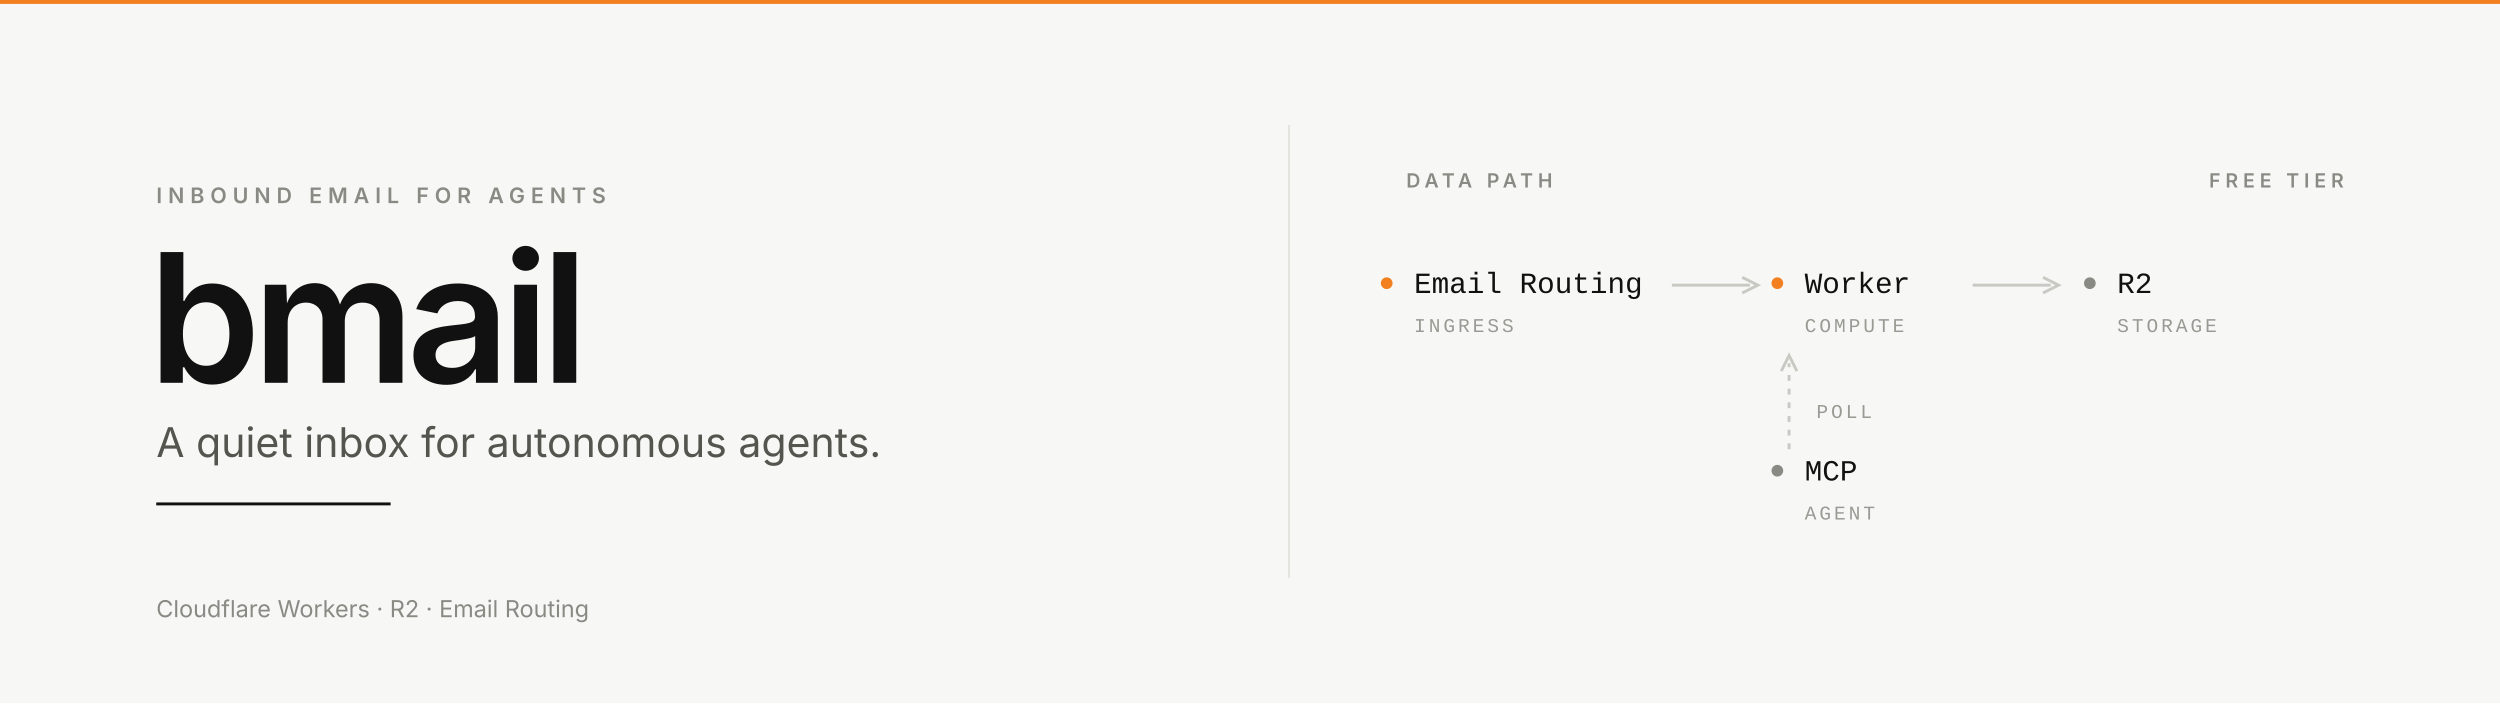
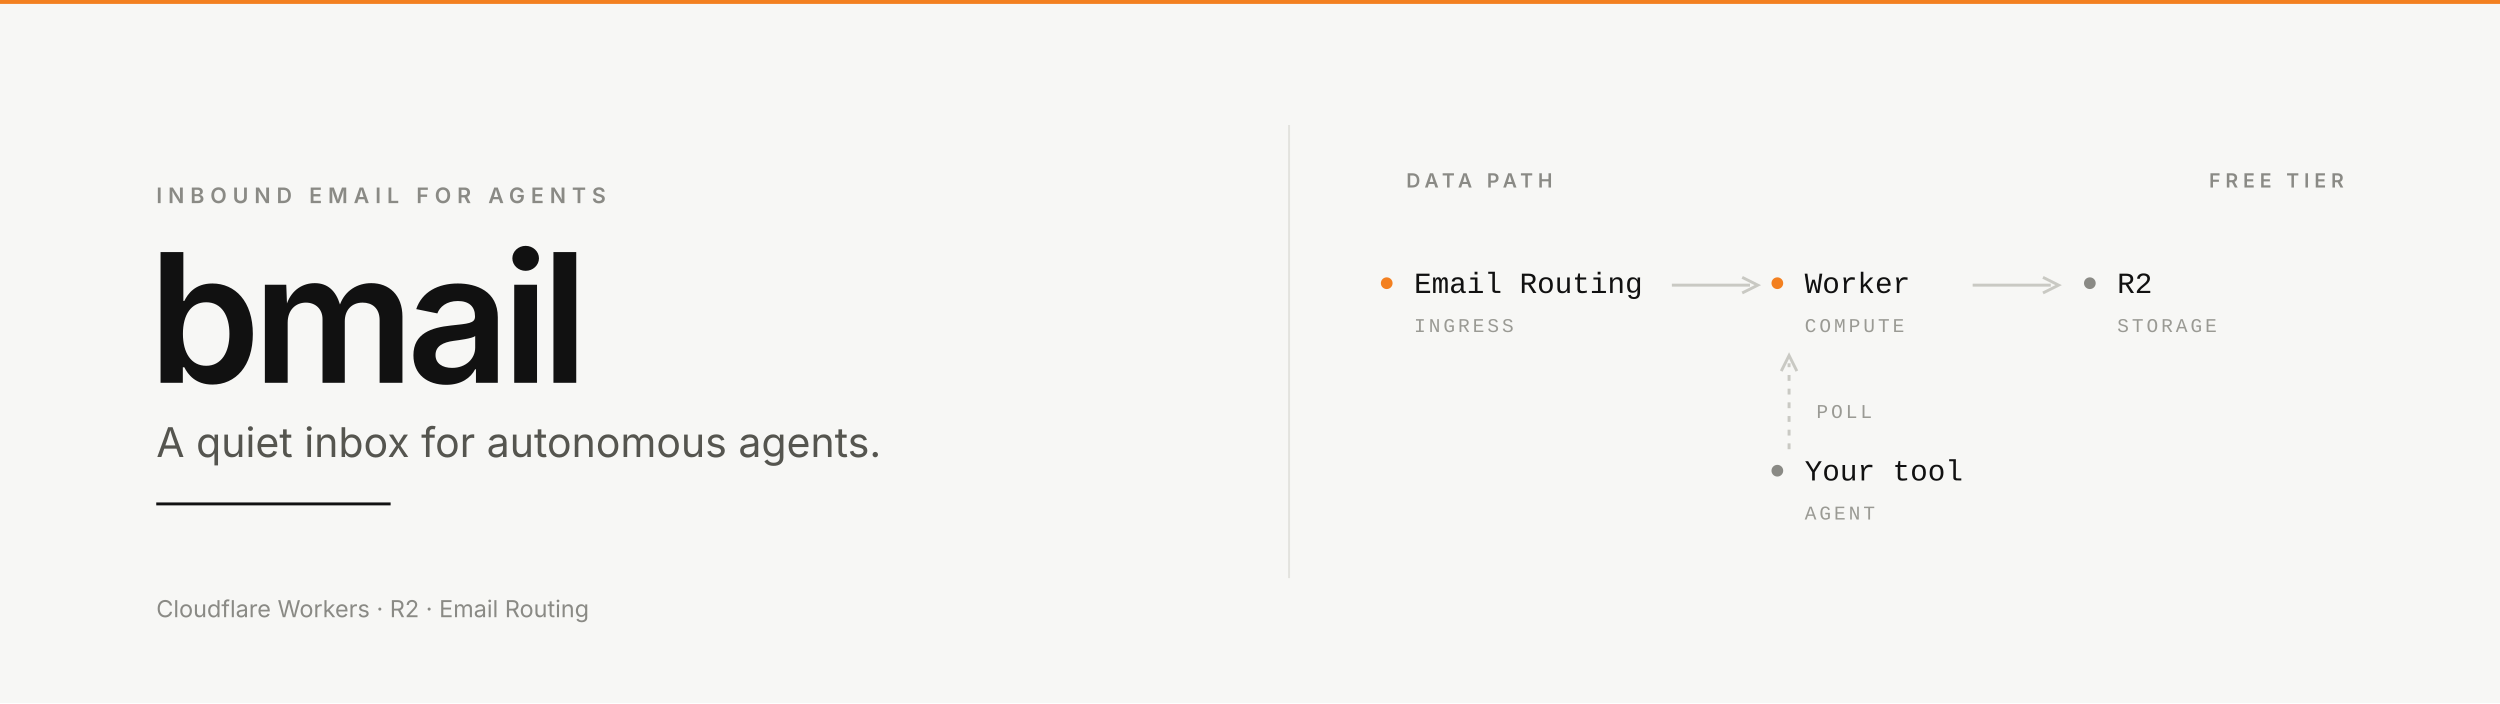
<svg xmlns="http://www.w3.org/2000/svg" width="1280" height="360" viewBox="0 0 1280 360" role="img" aria-labelledby="bmail-banner-title bmail-banner-desc">
  <rect width="1280" height="360" fill="#F7F7F5" />
  <rect x="0" y="0" width="1280" height="2" fill="#F38020" />
  <line x1="660" y1="64" x2="660" y2="296" stroke="#E3E3DE" stroke-width="1" />
  <g font-family="Inter, -apple-system, BlinkMacSystemFont, 'Segoe UI', Helvetica, Arial, sans-serif">
    <text x="80" y="104" font-size="11" font-weight="600" letter-spacing="3" fill="#8A8A85">INBOUND EMAIL FOR AGENTS</text>
    <text x="76" y="196" font-size="92" font-weight="600" letter-spacing="-4" fill="#111111">bmail</text>
    <text x="80" y="234" font-size="21" font-weight="400" fill="#55554F">A quiet inbox for autonomous agents.</text>
    <line x1="80" y1="258" x2="200" y2="258" stroke="#111111" stroke-width="1.5" />
    <text x="80" y="316" font-size="12" fill="#8A8A85">Cloudflare Workers · R2 · Email Routing</text>
    <text x="720" y="96" font-size="10" font-weight="600" letter-spacing="2.5" fill="#8A8A85">DATA PATH</text>
    <text x="1200" y="96" text-anchor="end" font-size="10" font-weight="600" letter-spacing="2.5" fill="#8A8A85">FREE TIER</text>
    <g font-family="ui-monospace, SFMono-Regular, Menlo, Consolas, 'Liberation Mono', monospace">
      <circle cx="710" cy="145" r="3" fill="#F38020" />
      <text x="724" y="150" font-size="15" font-weight="500" fill="#111111">Email Routing</text>
      <text x="724" y="170" font-size="10" letter-spacing="1.5" fill="#9A9A94">INGRESS</text>
      <line x1="856" y1="146" x2="896" y2="146" stroke="#C9C9C3" stroke-width="1.5" />
      <path d="M892 142 L900 146 L892 150" fill="none" stroke="#C9C9C3" stroke-width="1.5" />
      <circle cx="910" cy="145" r="3" fill="#F38020" />
      <text x="924" y="150" font-size="15" font-weight="500" fill="#111111">Worker</text>
      <text x="924" y="170" font-size="10" letter-spacing="1.5" fill="#9A9A94">COMPUTE</text>
      <line x1="1010" y1="146" x2="1050" y2="146" stroke="#C9C9C3" stroke-width="1.5" />
      <path d="M1046 142 L1054 146 L1046 150" fill="none" stroke="#C9C9C3" stroke-width="1.5" />
      <circle cx="1070" cy="145" r="3" fill="#8A8A85" />
      <text x="1084" y="150" font-size="15" font-weight="500" fill="#111111">R2</text>
      <text x="1084" y="170" font-size="10" letter-spacing="1.5" fill="#9A9A94">STORAGE</text>
      <circle cx="910" cy="241" r="3" fill="#8A8A85" />
-       <text x="924" y="246" font-size="15" font-weight="500" fill="#111111">MCP</text>
+       <text x="924" y="246" font-size="15" font-weight="500" fill="#111111">Your tool</text>
      <text x="924" y="266" font-size="10" letter-spacing="1.5" fill="#9A9A94">AGENT</text>
      <line x1="916" y1="230" x2="916" y2="186" stroke="#C9C9C3" stroke-width="1.5" stroke-dasharray="3 4" />
      <path d="M912 190 L916 182 L920 190" fill="none" stroke="#C9C9C3" stroke-width="1.5" />
      <text x="930" y="214" font-size="10" letter-spacing="1.5" fill="#9A9A94">POLL</text>
    </g>
  </g>
</svg>
